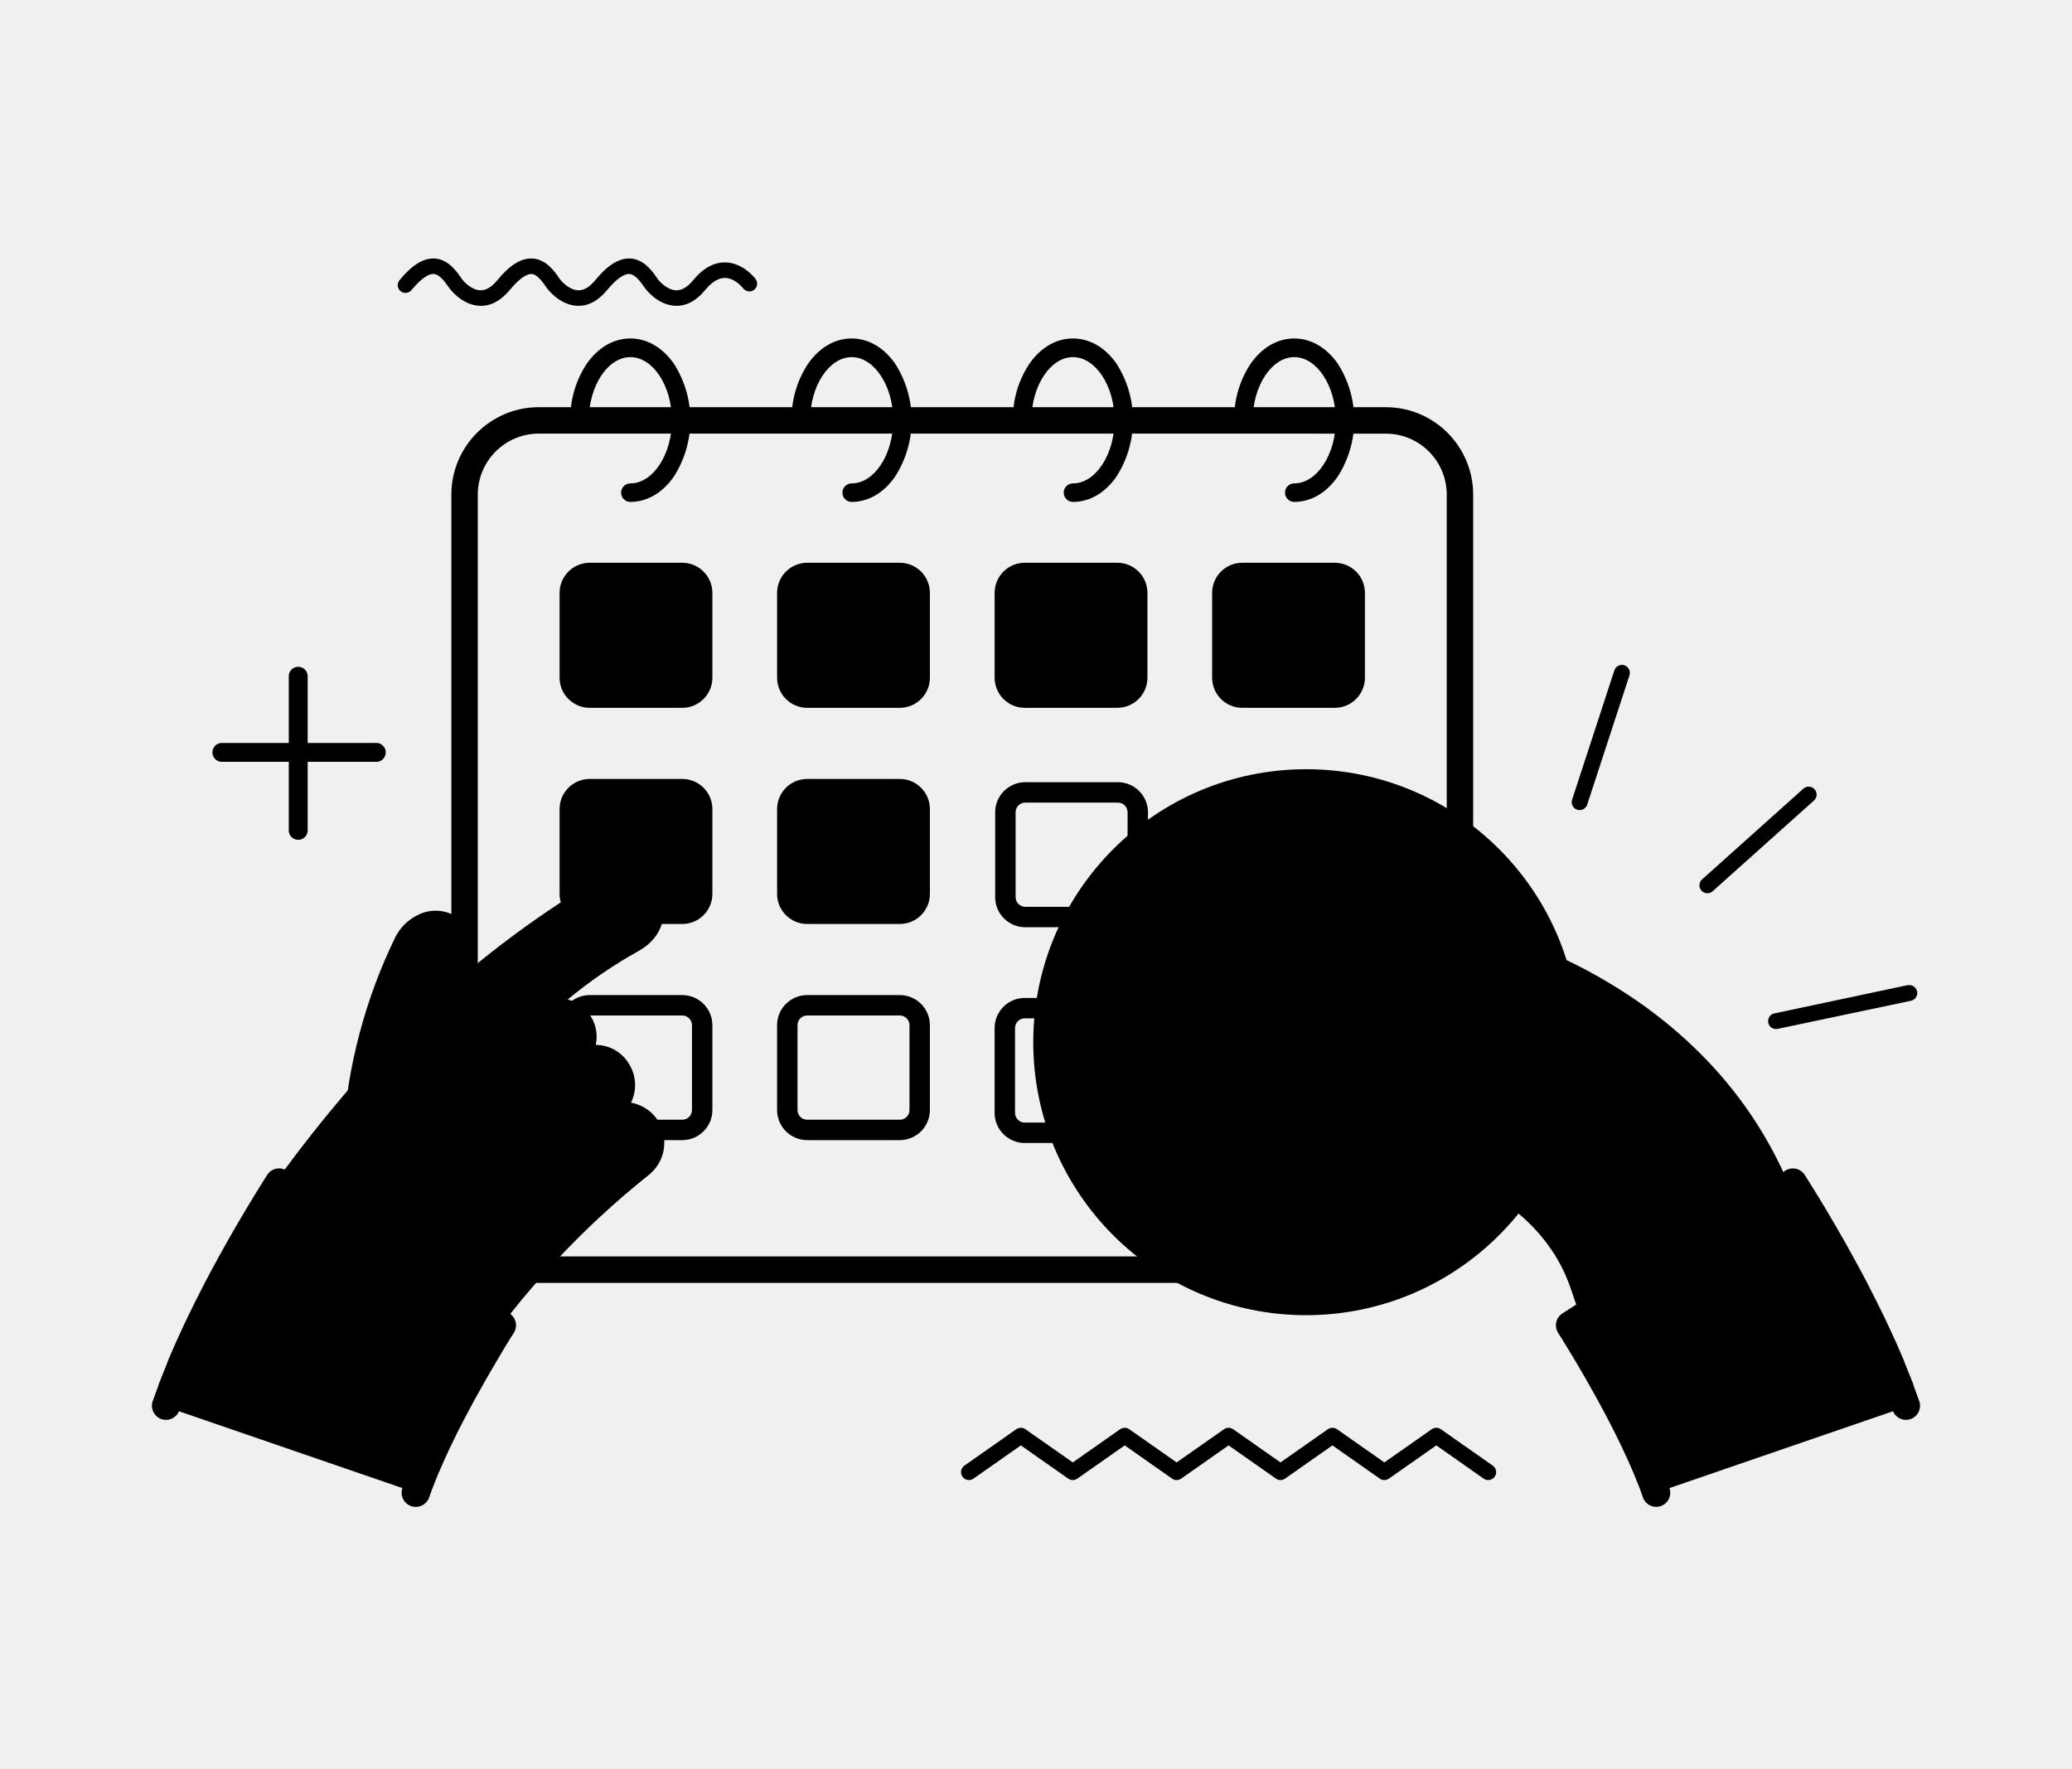
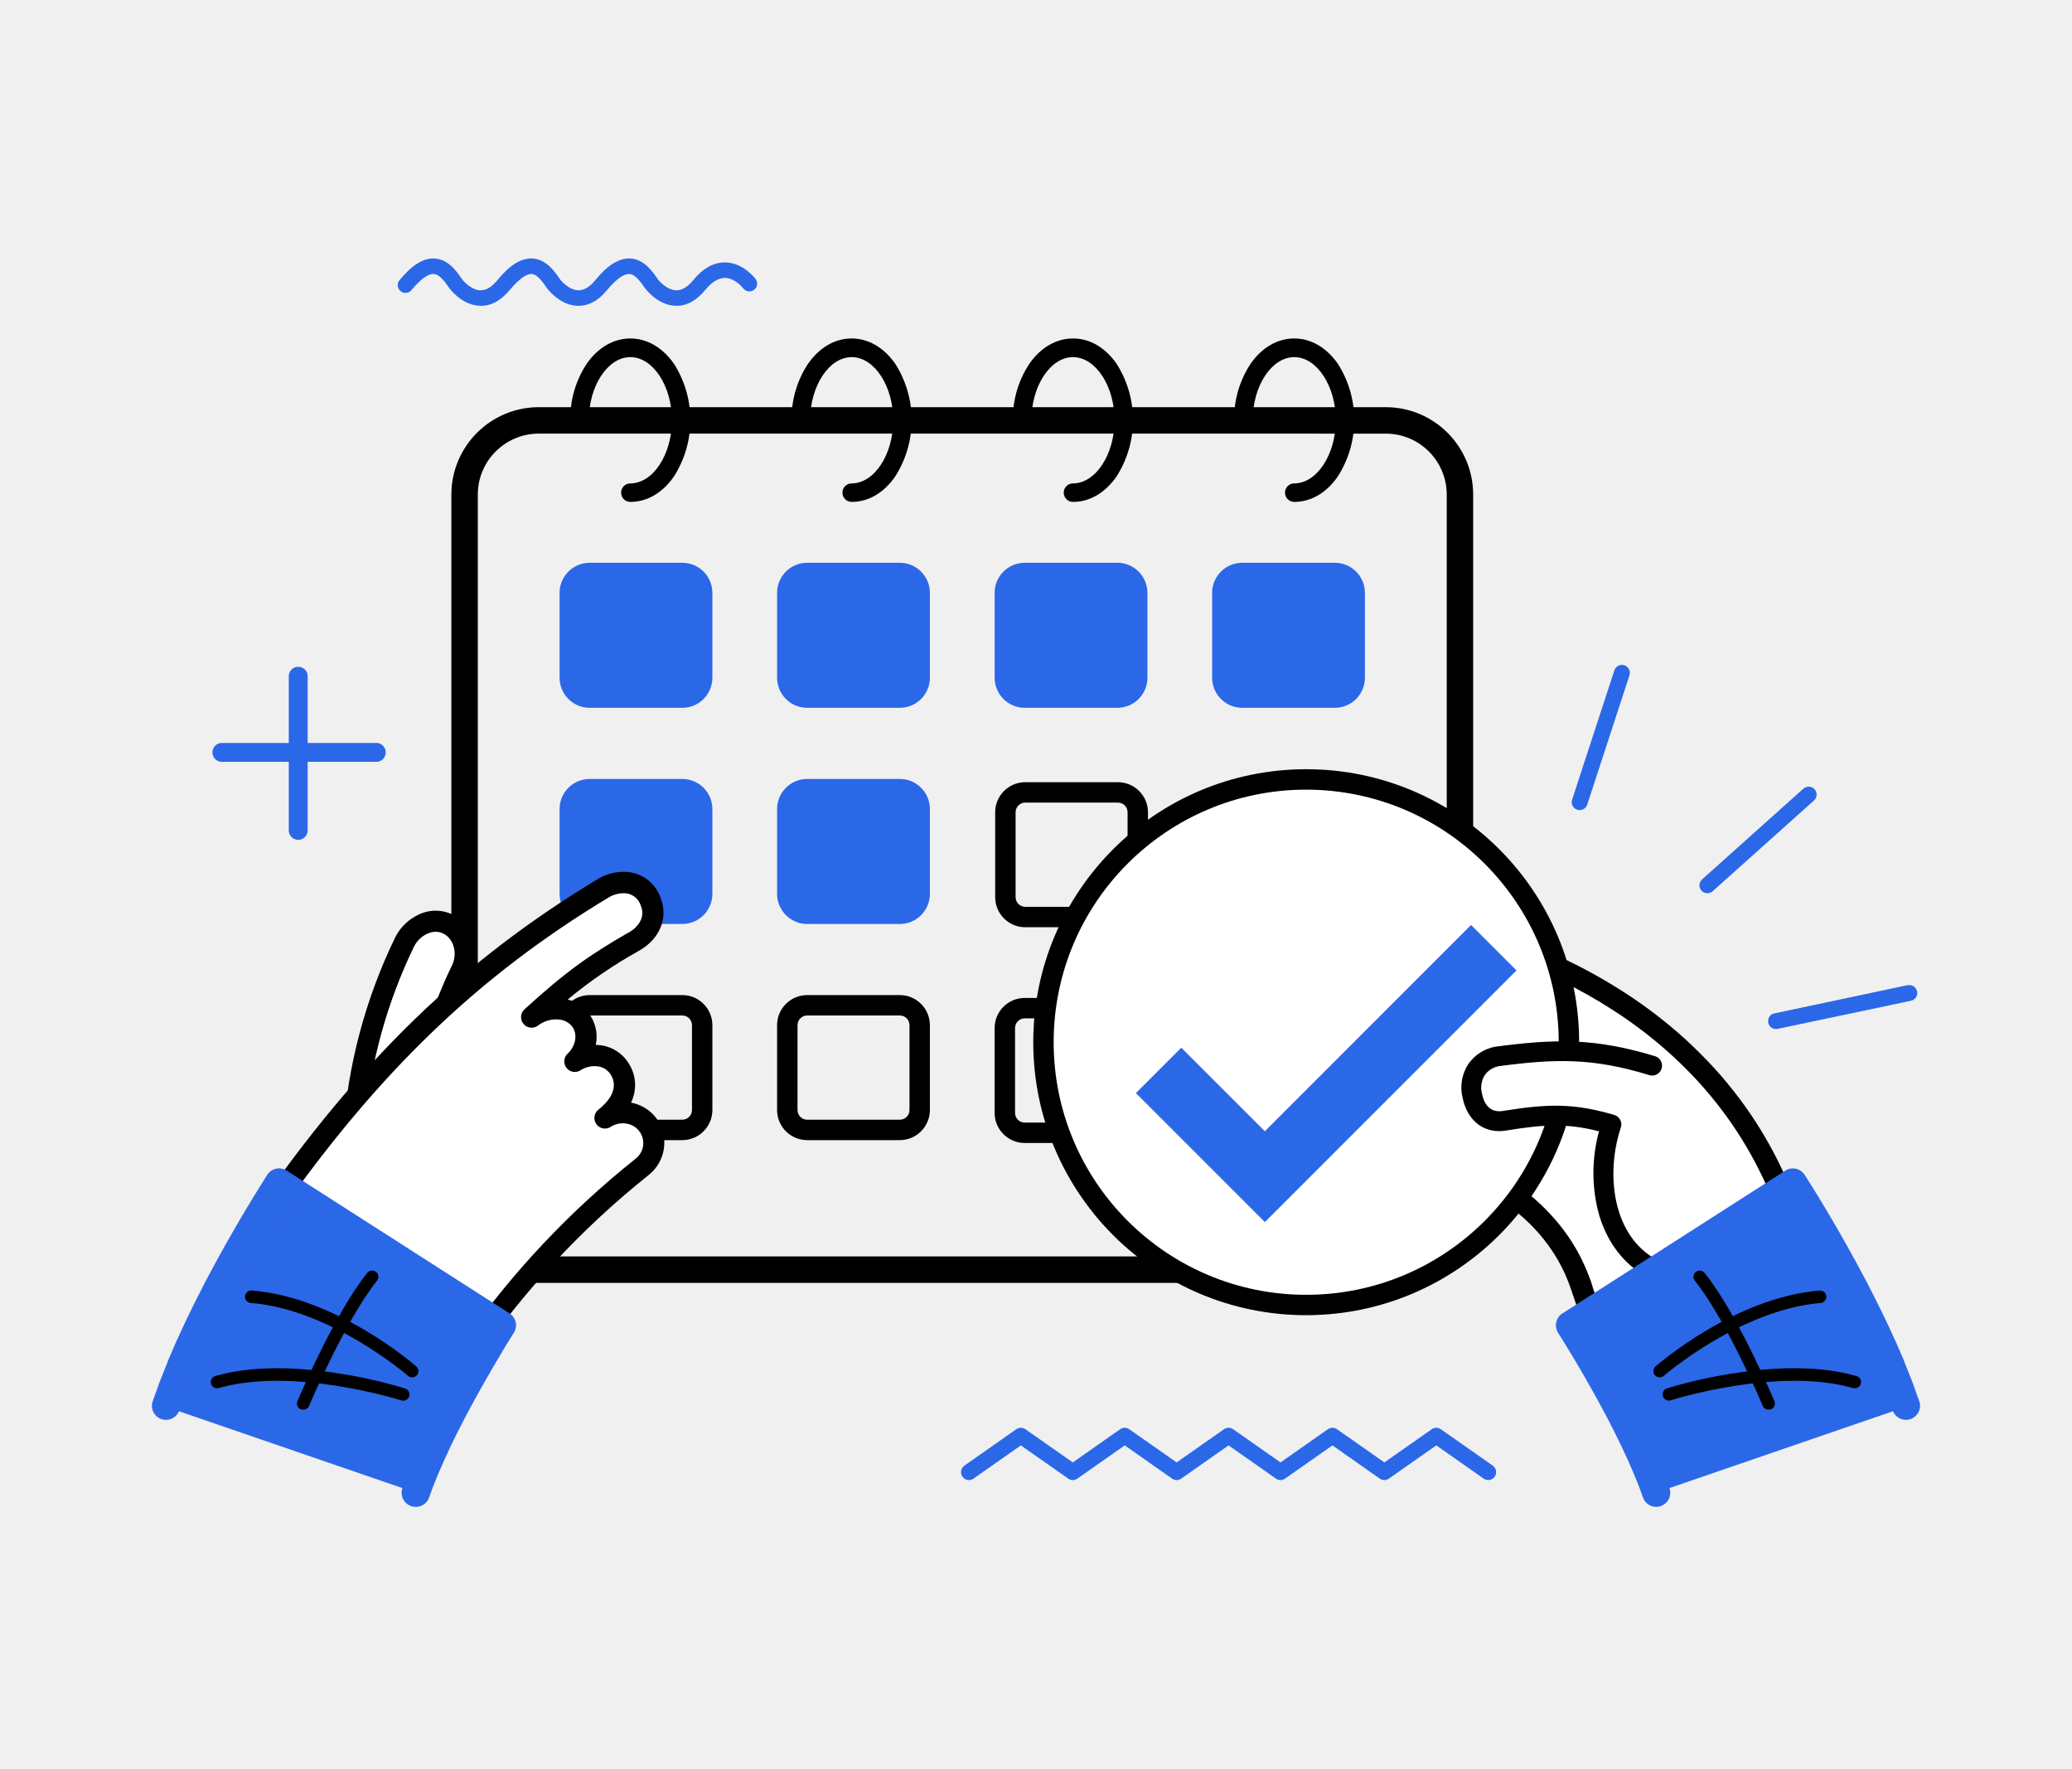
- <svg xmlns="http://www.w3.org/2000/svg" viewBox="0 0 150 128" fill="currentColor" aria-hidden="true" data-slot="icon">
-   <path d="M39.588 20.845s.864 1.225 2.187 1.288c.793.036 1.524-.344 2.174-1.137.82-.987 1.324-1.179 1.611-1.165.421.022.801.547 1.127 1.014 0 0 .86 1.225 2.187 1.288.79.036 1.523-.344 2.174-1.137q.736-.892 1.452-.88c.73.016 1.288.738 1.302.751a.56.56 0 1 0 .9-.67c-.036-.049-.884-1.17-2.169-1.203-.84-.022-1.64.413-2.352 1.288q-.612.745-1.233.73c-.613-.016-1.173-.596-1.324-.801-.369-.547-.984-1.452-2.001-1.501-.801-.039-1.64.475-2.53 1.572q-.612.745-1.233.73c-.612-.016-1.17-.596-1.323-.801-.37-.547-.985-1.452-2.002-1.501-.801-.039-1.64.475-2.53 1.572q-.612.745-1.233.73c-.612-.016-1.17-.596-1.323-.801-.37-.547-.985-1.452-2.002-1.501-.798-.039-1.627.475-2.526 1.572a.56.56 0 1 0 .867.714c.82-.988 1.32-1.179 1.607-1.165.424.022.804.547 1.127 1.014 0 0 .861 1.225 2.188 1.288.792.039 1.523-.344 2.187-1.137.82-.987 1.32-1.179 1.608-1.165.38.03.76.544 1.083 1.014M138.101 71.305l-9.639 2.043a.54.54 0 0 0-.273.13.59.59 0 0 0-.178.548.56.56 0 0 0 .248.363.57.57 0 0 0 .433.08l9.636-2.03a.58.58 0 0 0 .372-.244.57.57 0 0 0-.005-.646.57.57 0 0 0-.602-.233zM123.171 64.458a.58.58 0 0 0 .401.195.57.57 0 0 0 .42-.151l7.331-6.563a.57.57 0 0 0 .19-.397.58.58 0 0 0-.544-.605.58.58 0 0 0-.415.146l-7.328 6.563a.58.58 0 0 0-.197.394.58.58 0 0 0 .142.418M114.905 58.237l3.06-9.36a.584.584 0 0 0-.368-.726.58.58 0 0 0-.726.367l-3.06 9.36a.56.56 0 0 0 .033.44.57.57 0 0 0 .558.314.58.58 0 0 0 .503-.395" />
-   <path d="M100.325 92.856H39.001a6.33 6.33 0 0 1-6.325-6.325V35.8A6.333 6.333 0 0 1 39 29.472h61.324a6.33 6.33 0 0 1 6.324 6.327v50.73a6.33 6.33 0 0 1-6.324 6.326m-61.324-61.47A4.417 4.417 0 0 0 34.59 35.8v50.73A4.414 4.414 0 0 0 39 90.942h61.325a4.417 4.417 0 0 0 4.41-4.41V35.8a4.416 4.416 0 0 0-4.41-4.414z" />
-   <path d="M49.391 40.733H42.69a2.18 2.18 0 0 0-2.18 2.18v6.139a2.18 2.18 0 0 0 2.18 2.18h6.702a2.18 2.18 0 0 0 2.18-2.18v-6.14a2.18 2.18 0 0 0-2.18-2.179M65.14 40.733h-6.703a2.18 2.18 0 0 0-2.18 2.18v6.139a2.18 2.18 0 0 0 2.18 2.18h6.703a2.18 2.18 0 0 0 2.179-2.18v-6.14a2.18 2.18 0 0 0-2.18-2.179M80.888 40.733h-6.703a2.18 2.18 0 0 0-2.18 2.18v6.139a2.18 2.18 0 0 0 2.18 2.18h6.703a2.18 2.18 0 0 0 2.179-2.18v-6.14a2.18 2.18 0 0 0-2.18-2.179M96.633 40.733H89.93a2.18 2.18 0 0 0-2.179 2.18v6.139a2.18 2.18 0 0 0 2.18 2.18h6.702a2.18 2.18 0 0 0 2.179-2.18v-6.14a2.18 2.18 0 0 0-2.18-2.179M49.391 56.38H42.69a2.18 2.18 0 0 0-2.18 2.18v6.139a2.18 2.18 0 0 0 2.18 2.179h6.702a2.18 2.18 0 0 0 2.18-2.18V58.56a2.18 2.18 0 0 0-2.18-2.18M65.14 56.38h-6.703a2.18 2.18 0 0 0-2.18 2.18v6.139a2.18 2.18 0 0 0 2.18 2.179h6.703a2.18 2.18 0 0 0 2.179-2.18V58.56a2.18 2.18 0 0 0-2.18-2.18" />
-   <path fill-rule="evenodd" d="M80.928 58.092h-6.703a.7.7 0 0 0-.702.703v6.139c0 .388.314.702.702.702h6.703a.703.703 0 0 0 .702-.702v-6.14a.7.7 0 0 0-.703-.702m-6.703-1.477h6.703a2.18 2.18 0 0 1 2.179 2.18v6.139a2.18 2.18 0 0 1-2.18 2.18h-6.702a2.18 2.18 0 0 1-2.18-2.18v-6.14a2.18 2.18 0 0 1 2.18-2.179" clip-rule="evenodd" />
-   <path d="M96.633 56.38H89.93a2.18 2.18 0 0 0-2.179 2.18v6.139a2.18 2.18 0 0 0 2.18 2.179h6.702a2.18 2.18 0 0 0 2.179-2.18V58.56a2.18 2.18 0 0 0-2.18-2.18" />
-   <path fill-rule="evenodd" d="M80.888 73.709h-6.703a.7.7 0 0 0-.702.702v6.14c0 .387.314.702.702.702h6.703a.7.7 0 0 0 .702-.703v-6.139a.7.7 0 0 0-.703-.702m-6.703-1.477h6.703a2.18 2.18 0 0 1 2.179 2.18v6.138a2.18 2.18 0 0 1-2.18 2.18h-6.702a2.18 2.18 0 0 1-2.18-2.18v-6.139a2.18 2.18 0 0 1 2.18-2.18" clip-rule="evenodd" />
-   <path d="M96.633 72.232H89.93a2.18 2.18 0 0 0-2.179 2.18v6.138a2.18 2.18 0 0 0 2.18 2.18h6.702a2.18 2.18 0 0 0 2.179-2.18v-6.139a2.18 2.18 0 0 0-2.18-2.18" />
-   <path fill-rule="evenodd" d="M49.391 73.501H42.69a.7.7 0 0 0-.702.703v6.139c0 .388.314.702.702.702h6.702a.7.7 0 0 0 .703-.702v-6.14a.7.7 0 0 0-.703-.702m-6.702-1.477h6.702a2.18 2.18 0 0 1 2.18 2.18v6.139a2.18 2.18 0 0 1-2.18 2.179H42.69a2.18 2.18 0 0 1-2.18-2.18v-6.138a2.18 2.18 0 0 1 2.18-2.18M65.14 73.501h-6.703a.7.7 0 0 0-.702.703v6.139c0 .388.314.702.702.702h6.703a.7.7 0 0 0 .702-.702v-6.14a.7.7 0 0 0-.703-.702m-6.703-1.477h6.703a2.18 2.18 0 0 1 2.179 2.18v6.139a2.18 2.18 0 0 1-2.18 2.179h-6.702a2.18 2.18 0 0 1-2.18-2.18v-6.138a2.18 2.18 0 0 1 2.18-2.18" clip-rule="evenodd" />
-   <path d="M45.634 36.328a.67.67 0 1 1 0-1.34c1.641 0 3.008-2.092 3.008-4.57 0-2.477-1.367-4.569-3.008-4.569-1.64 0-3.008 2.092-3.008 4.57a.67.67 0 0 1-1.34 0 7.2 7.2 0 0 1 1.198-4.102c.82-1.173 1.942-1.819 3.148-1.819 1.205 0 2.324.646 3.15 1.819a7.58 7.58 0 0 1 0 8.179c-.823 1.184-1.94 1.832-3.148 1.832M61.656 36.328a.67.67 0 0 1 0-1.34c1.64 0 3.008-2.092 3.008-4.57 0-2.477-1.367-4.569-3.008-4.569-1.64 0-3.008 2.092-3.008 4.57a.67.67 0 0 1-1.34 0 7.16 7.16 0 0 1 1.198-4.102c.82-1.173 1.941-1.819 3.147-1.819s2.324.646 3.147 1.819a7.57 7.57 0 0 1 0 8.179c-.82 1.184-1.938 1.832-3.144 1.832M77.677 36.328a.67.67 0 0 1 0-1.34c1.64 0 3.008-2.092 3.008-4.57 0-2.477-1.367-4.569-3.008-4.569-1.64 0-3.008 2.092-3.008 4.57a.67.67 0 1 1-1.34 0 7.16 7.16 0 0 1 1.2-4.102c.821-1.173 1.94-1.819 3.148-1.819s2.324.646 3.148 1.819a7.58 7.58 0 0 1 0 8.179c-.824 1.184-1.942 1.832-3.148 1.832M93.696 36.328a.67.67 0 1 1 0-1.34c1.64 0 3.008-2.092 3.008-4.57 0-2.477-1.367-4.569-3.008-4.569-1.64 0-3.008 2.092-3.008 4.57a.67.67 0 0 1-1.34 0 7.16 7.16 0 0 1 1.198-4.102c.82-1.173 1.941-1.819 3.147-1.819s2.325.646 3.15 1.819a7.58 7.58 0 0 1 0 8.179c-.823 1.184-1.939 1.832-3.147 1.832" />
-   <path d="m108.068 106.082-3.76-2.636a.57.57 0 0 0-.659 0l-3.429 2.404-3.43-2.404a.58.58 0 0 0-.66 0l-3.43 2.404-3.429-2.404a.57.57 0 0 0-.659 0l-3.432 2.404-3.429-2.404a.57.57 0 0 0-.659 0l-3.429 2.404-3.429-2.404a.58.58 0 0 0-.662 0l-3.757 2.636a.576.576 0 0 0 .23 1.036.57.57 0 0 0 .43-.095l3.428-2.406 3.43 2.406a.57.57 0 0 0 .658 0l3.432-2.406 3.43 2.406a.57.57 0 0 0 .658 0l3.43-2.406 3.431 2.406a.57.57 0 0 0 .659 0l3.429-2.406 3.429 2.406a.57.57 0 0 0 .659 0l3.432-2.406 3.429 2.406a.573.573 0 1 0 .659-.941M22.273 60.042V48.879a.687.687 0 0 0-1.367 0v11.163a.686.686 0 1 0 1.367 0" />
-   <path d="M27.168 53.774H16.006a.686.686 0 0 0 0 1.367h11.162a.687.687 0 1 0 0-1.367" />
-   <path d="M33.417 70.198c.547-1.119.257-2.595-.82-3.25-1.203-.721-2.69.026-3.282 1.21a38 38 0 0 0-3.708 13.945c1.532.072 3.058.145 4.586.228a33.3 33.3 0 0 1 3.224-12.133" />
-   <path d="M25.024 82.62a.78.78 0 0 1-.191-.563 38.5 38.5 0 0 1 3.782-14.22c.364-.721.961-1.3 1.695-1.64a2.83 2.83 0 0 1 2.666.112c1.367.82 1.873 2.734 1.121 4.241a32.6 32.6 0 0 0-3.142 11.846.766.766 0 0 1-.804.708c-1.476-.079-3.008-.156-4.577-.23a.7.7 0 0 1-.293-.07.8.8 0 0 1-.257-.184m7.7-12.753c.4-.804.154-1.835-.546-2.25a1 1 0 0 0-.112-.058c-.777-.37-1.71.191-2.092.949a37 37 0 0 0-3.555 12.885l3.054.153a34 34 0 0 1 3.252-11.68" />
-   <path d="M46.88 81.374a2.316 2.316 0 0 0-3.067-.476c1.293-1.048 1.8-2.346 1.036-3.555-.714-1.13-2.24-1.192-3.248-.522.855-.788 1.137-2.147.374-3.063-.853-1.028-2.483-.943-3.497-.142 3.008-2.754 4.714-3.913 7.358-5.445 1.132-.615 1.748-1.739 1.27-2.917-.652-1.608-2.205-1.641-3.343-1.031-9.978 5.997-17.311 13.251-24.722 23.94a352 352 0 0 1 14.66 10.05 63 63 0 0 1 12.797-13.777 2.22 2.22 0 0 0 .383-3.062" />
-   <path d="M33.253 98.836a337 337 0 0 0-14.63-10.028.767.767 0 0 1-.213-1.077c7.635-11.01 15.1-18.236 24.96-24.162l.036-.02a3.67 3.67 0 0 1 2.05-.437 2.79 2.79 0 0 1 2.358 1.854c.596 1.469-.05 3.025-1.6 3.875a34 34 0 0 0-5.118 3.503 2.86 2.86 0 0 1 1.468.927 2.79 2.79 0 0 1 .566 2.354l.232.017a2.8 2.8 0 0 1 2.133 1.296 2.89 2.89 0 0 1 .186 2.871c.717.13 1.36.519 1.808 1.094a2.99 2.99 0 0 1-.509 4.129A62.2 62.2 0 0 0 34.333 98.65a.77.77 0 0 1-.503.317 1 1 0 0 1-.205 0 .8.8 0 0 1-.372-.131M44.229 81.55a.765.765 0 0 1-.897-1.239c1.354-1.093 1.223-1.99.87-2.546a1.29 1.29 0 0 0-.993-.59 1.85 1.85 0 0 0-1.184.295.766.766 0 0 1-.94-1.2c.546-.495.806-1.403.303-2.01a1.37 1.37 0 0 0-.946-.47 2.14 2.14 0 0 0-1.488.437.766.766 0 0 1-.992-1.165c3.068-2.805 4.79-3.976 7.492-5.54h.017c.68-.37 1.282-1.094.924-1.96a1.28 1.28 0 0 0-1.094-.906 2.13 2.13 0 0 0-1.165.257c-9.458 5.69-16.68 12.615-24.017 23.063a351 351 0 0 1 13.4 9.185 63.4 63.4 0 0 1 12.499-13.295 1.427 1.427 0 0 0-.76-2.551 1.6 1.6 0 0 0-1.029.235" />
-   <path d="m20.212 85.57-.421.668c-.257.413-.621.998-1.042 1.7A115 115 0 0 0 15.79 93.2c-.254.5-.511.993-.76 1.49l-.364.744c-.12.246-.24.484-.355.733-.227.492-.448.962-.654 1.422l-.571 1.318c-.17.424-.325.82-.465 1.159q-.104.262-.191.487c-.058.15-.113.306-.16.438l-.294.82 18.116 6.226s.063-.169.167-.464l.087-.244c.038-.093.076-.197.12-.303.088-.219.186-.468.296-.736a57 57 0 0 1 2.001-4.208 89 89 0 0 1 2.423-4.307c.347-.583.643-1.056.845-1.384l.312-.495z" />
-   <path d="M29.952 109.058a1.024 1.024 0 0 1-.82-1.357l.251-.702s0-.028.014-.039l.415-1.039v-.016a59 59 0 0 1 2.043-4.291 94 94 0 0 1 2.448-4.356c.243-.402.456-.754.634-1.039L20.52 86.985c-.274.432-.564.913-.9 1.476-.596.996-1.766 2.99-2.929 5.21l-.23.459c-.172.334-.347.678-.516 1.012l-.361.738q-.059.12-.118.243c-.079.159-.153.31-.224.463l-.216.465c-.153.33-.298.64-.435.946l-.547 1.299-.645 1.616-.448 1.249a1.02 1.02 0 0 1-1.915-.689l.457-1.266v-.027l.662-1.655a.1.1 0 0 1 0-.027l.569-1.315c.145-.323.292-.643.45-.982l.211-.451q.121-.267.246-.517l.115-.232.367-.752c.177-.353.358-.703.53-1.04l.238-.464a111 111 0 0 1 4.036-7.028l.424-.675a1.02 1.02 0 0 1 1.414-.312l16.133 10.334a1.02 1.02 0 0 1 .312 1.405l-.312.492c-.188.306-.484.78-.82 1.367-.49.82-1.45 2.462-2.393 4.258a56 56 0 0 0-1.963 4.121l-.405 1.012-.249.694a1.024 1.024 0 0 1-1.107.646" />
-   <path d="M21.803 102.008h-.03a.44.44 0 0 1-.244-.248.45.45 0 0 1 .003-.348c.11-.257 2.705-6.363 5.056-9.281a.453.453 0 1 1 .706.569c-2.272 2.82-4.9 9.005-4.922 9.067a.452.452 0 0 1-.569.241" />
-   <path d="M15.643 100.479a.453.453 0 0 1-.057-.883c2.406-.69 5.452-.747 9.053-.17 1.585.248 3.152.606 4.687 1.072a.453.453 0 0 1-.273.864c-.08-.024-7.766-2.46-13.216-.896a.5.5 0 0 1-.194.013M29.77 99.692a.45.45 0 0 1-.229-.107c-.054-.05-5.573-4.807-11.378-5.277a.453.453 0 1 1 .071-.903c6.112.492 11.67 5.291 11.903 5.496a.454.454 0 0 1-.366.79" />
-   <path d="M129.397 90.028a.66.66 0 0 0 .438-.451 1.34 1.34 0 0 0 0-.82l-.107-.331q-.051-.165-.128-.4c-.052-.155-.118-.333-.189-.546a27.5 27.5 0 0 0-1.395-3.257 29 29 0 0 0-4.432-6.431 34 34 0 0 0-2.021-2.019 33 33 0 0 0-4.34-3.333 37 37 0 0 0-4.025-2.256 42 42 0 0 0-2.926-1.274l-.82-.312-.295-.107-.148-.04-.189-.066a3.33 3.33 0 0 0-2.379.03 2.28 2.28 0 0 0-1.367 1.506 2.3 2.3 0 0 0-.022 1.064l-.074-.019a2.93 2.93 0 0 0-2.223.257 2.31 2.31 0 0 0-1.154 1.605 2.6 2.6 0 0 0 .202 1.518c.211.464.54.865.955 1.162-.286.315-.484.7-.574 1.116a2.8 2.8 0 0 0 .109 1.597c.174.474.484.887.891 1.186a2.8 2.8 0 0 0-.546 1.045 3 3 0 0 0 .101 1.914 2 2 0 0 0 1.14 1.17s.238.085.588.22c.35.133.82.325 1.26.53s.884.418 1.206.585l.383.205.142.08a.5.5 0 0 0 .104.043l.121.069.339.2c.287.174.694.426 1.151.748q.766.534 1.468 1.152.766.672 1.431 1.443a12.7 12.7 0 0 1 2.4 4.181c.052.137.08.252.107.326s.82 2.392.82 2.392c.082.274 1.4-.494 1.811-.604z" />
-   <path d="M115.482 96.555a.86.86 0 0 1-.84-.582l-.82-2.385c0-.035-.025-.073-.038-.12a13.03 13.03 0 0 0-.482-1.25q-.33-.722-.749-1.397a12.6 12.6 0 0 0-2.461-2.847q-.67-.584-1.397-1.093c-.435-.304-.821-.547-1.094-.72l-.383-.221a2 2 0 0 1-.164-.077l-.137-.079-.374-.2a24 24 0 0 0-2.382-1.077l-.446-.167-.126-.046a2.76 2.76 0 0 1-1.588-1.6 3.76 3.76 0 0 1-.129-2.412q.097-.376.274-.722a3.4 3.4 0 0 1-.61-1.036 3.56 3.56 0 0 1-.14-2.037 3.3 3.3 0 0 1 .307-.82 3.7 3.7 0 0 1-.638-.966 3.36 3.36 0 0 1-.259-1.969 3.09 3.09 0 0 1 1.528-2.135 3.6 3.6 0 0 1 1.887-.465q.024-.187.074-.37a3.04 3.04 0 0 1 1.805-2.015 3.9 3.9 0 0 1 1.498-.292c.487 0 .97.083 1.43.243l.151.055q.095.02.186.055l.303.109a41.803 41.803 0 0 1 3.828 1.616c1.415.68 2.784 1.45 4.102 2.302a33.6 33.6 0 0 1 4.438 3.41 34 34 0 0 1 2.07 2.07c.613.67 1.231 1.417 1.835 2.22a29.4 29.4 0 0 1 4.148 7.723l.061.172c.049.14.095.274.134.38l.237.739c.137.419.137.871 0 1.29a1.42 1.42 0 0 1-.902.927l-12.215 5.108-.052.014a6 6 0 0 0-.522.227c-.596.268-.998.44-1.348.44m-.304-3.793q.058.162.088.274a1 1 0 0 1 .022.068v.017l.593 1.753.334-.154q.348-.17.716-.298l12.171-5.089a.55.55 0 0 0-.013-.322l-.233-.728c-.033-.098-.076-.213-.12-.339l-.063-.175a27 27 0 0 0-1.367-3.163 28 28 0 0 0-2.574-4.154 29 29 0 0 0-1.739-2.108 32 32 0 0 0-1.971-1.972 32 32 0 0 0-4.241-3.254 36 36 0 0 0-3.944-2.21c-.954-.459-1.914-.88-2.871-1.25a26 26 0 0 0-.82-.303l-.298-.11-.055-.013h-.044l-.229-.08a2.8 2.8 0 0 0-.925-.158 2.4 2.4 0 0 0-.902.172 1.52 1.52 0 0 0-.921.996 1.55 1.55 0 0 0-.014.714l.257 1.225-1.283-.35a2.3 2.3 0 0 0-.612-.082c-.36-.001-.714.093-1.026.273a1.53 1.53 0 0 0-.782 1.075c-.061.362-.011.736.145 1.069.154.34.396.634.7.85l.706.5-.58.64a1.7 1.7 0 0 0-.396.772c-.088.386-.06.79.082 1.16.121.327.336.612.618.82l.681.486-.547.635a2 2 0 0 0-.394.749c-.121.464-.089.956.093 1.4a1.27 1.27 0 0 0 .678.736c.109.035.287.103.615.23a25 25 0 0 1 2.543 1.15l.517.274h.052l.35.2.216.125c.306.189.722.446 1.192.777q.8.56 1.534 1.203.807.71 1.507 1.526.674.784 1.225 1.66.473.76.842 1.575c.233.517.391.957.487 1.209" />
-   <path d="M94.56 94.455c10.505 0 19.021-8.516 19.021-19.02 0-10.506-8.516-19.022-19.02-19.022-10.506 0-19.022 8.516-19.022 19.021s8.516 19.021 19.021 19.021" />
-   <path d="M94.56 95.194a19.759 19.759 0 1 1 19.76-19.757 19.78 19.78 0 0 1-19.76 19.757m0-38.04a18.282 18.282 0 1 0 18.283 18.283A18.304 18.304 0 0 0 94.56 57.154" />
-   <path d="m91.569 88.453-9.338-9.335 3.286-3.287 6.052 6.048 14.927-14.927 3.287 3.287z" />
-   <path d="M108.408 76.468c4.164-.547 6.995-.61 11.146.653l.057 14.698c-3.399-1.805-4.269-6.486-2.953-10.424-2.959-.87-4.766-.743-7.657-.273-1.118.216-2.122-.345-2.417-1.827-.323-1.616.678-2.62 1.824-2.827" />
-   <path d="M119.61 92.536a.72.72 0 0 0 .701-.542.715.715 0 0 0-.362-.81c-3.205-1.7-3.735-6.195-2.611-9.57a.72.72 0 0 0-.225-.782.7.7 0 0 0-.254-.134c-2.967-.872-4.856-.798-7.976-.3-.859.166-1.406-.274-1.6-1.258a1.7 1.7 0 0 1-.034-.683c.036-.228.117-.446.239-.641a1.6 1.6 0 0 1 1.034-.648c4.115-.547 6.787-.596 10.823.632a.715.715 0 0 0 .97-.752.72.72 0 0 0-.554-.616c-4.269-1.299-7.206-1.247-11.45-.678h-.03a3.05 3.05 0 0 0-1.98 1.255 3.107 3.107 0 0 0-.426 2.41c.35 1.766 1.641 2.707 3.257 2.392 2.674-.427 4.301-.52 6.628.074a11.44 11.44 0 0 0-.09 5.69c.547 2.202 1.837 3.933 3.604 4.868.103.058.218.09.336.093" />
-   <path d="m129.777 85.57.421.668c.257.413.621.998 1.042 1.7a112 112 0 0 1 2.956 5.262c.257.5.514.993.76 1.49l.367.744c.12.246.24.484.353.733.229.492.451.962.656 1.422l.571 1.318c.17.424.326.82.465 1.159l.192.487q.085.24.158.438l.296.82-18.119 6.226-.167-.464q-.039-.11-.085-.244l-.123-.303c-.085-.219-.186-.468-.292-.736a59 59 0 0 0-2.002-4.208 89 89 0 0 0-2.423-4.307c-.347-.583-.642-1.056-.845-1.384l-.312-.495z" />
-   <path d="M120.037 109.057q.106-.016.205-.051a1.03 1.03 0 0 0 .577-.525 1.02 1.02 0 0 0 .036-.78l-.249-.703-.016-.038-.413-1.039a.02.02 0 0 1 0-.016 59 59 0 0 0-2.043-4.291 83 83 0 0 0-2.461-4.356 104 104 0 0 0-.632-1.039l14.417-9.234c.273.432.563.913.899 1.476.596.996 1.767 2.99 2.929 5.21l.238.462c.172.333.347.678.517 1.011l.36.739q.06.12.118.243c.079.159.153.31.224.462l.216.465c.151.33.296.64.432.946l.564 1.3.645 1.615.449 1.25a1.016 1.016 0 0 0 1.277.544 1.02 1.02 0 0 0 .637-1.233l-.457-1.266v-.028l-.662-1.654V98.5l-.571-1.316a79 79 0 0 0-.451-.981l-.211-.452c-.079-.177-.164-.35-.246-.516l-.115-.233-.369-.752c-.175-.353-.356-.703-.528-1.039l-.238-.465a112 112 0 0 0-2.986-5.313c-.399-.667-.741-1.22-1.05-1.714l-.427-.676a1.017 1.017 0 0 0-1.41-.312l-16.134 10.334a1.025 1.025 0 0 0-.312 1.406l.312.492a94.498 94.498 0 0 1 3.227 5.625c.741 1.411 1.474 2.95 1.96 4.121l.408 1.011.246.695a1.02 1.02 0 0 0 1.088.642" />
-   <path d="M128.185 102.008h.03a.45.45 0 0 0 .244-.248.4.4 0 0 0 .033-.175.4.4 0 0 0-.036-.173c-.109-.257-2.704-6.363-5.056-9.281a.453.453 0 0 0-.705.569c2.272 2.819 4.9 9.004 4.922 9.067a.45.45 0 0 0 .568.241" />
-   <path d="M134.333 100.479a.45.45 0 0 0 .393-.417.45.45 0 0 0-.333-.466c-2.409-.69-5.469-.747-9.053-.17a34.4 34.4 0 0 0-4.687 1.072.454.454 0 0 0 .273.864c.079-.024 7.766-2.46 13.216-.896a.44.44 0 0 0 .191.013M120.215 99.692a.46.46 0 0 0 .233-.107c.054-.049 5.572-4.807 11.378-5.277a.454.454 0 0 0-.071-.903c-6.115.492-11.671 5.291-11.904 5.497a.454.454 0 0 0 .364.79" />
+ <svg xmlns="http://www.w3.org/2000/svg" width="150" height="128" fill="none" viewBox="0 0 150 128">
+   <path fill="#2B68E8" d="M39.588 20.845s.864 1.225 2.187 1.288c.793.036 1.524-.344 2.174-1.137.82-.987 1.324-1.179 1.611-1.165.421.022.801.547 1.127 1.014 0 0 .86 1.225 2.187 1.288.79.036 1.523-.344 2.174-1.137q.736-.892 1.452-.88c.73.016 1.288.738 1.302.751a.56.56 0 1 0 .9-.67c-.036-.049-.884-1.17-2.169-1.203-.84-.022-1.64.413-2.352 1.288q-.612.745-1.233.73c-.613-.016-1.173-.596-1.324-.801-.369-.547-.984-1.452-2.001-1.501-.801-.039-1.64.475-2.53 1.572q-.612.745-1.233.73c-.612-.016-1.17-.596-1.323-.801-.37-.547-.985-1.452-2.002-1.501-.801-.039-1.64.475-2.53 1.572q-.612.745-1.233.73c-.612-.016-1.17-.596-1.323-.801-.37-.547-.985-1.452-2.002-1.501-.798-.039-1.627.475-2.526 1.572a.56.56 0 1 0 .867.714c.82-.988 1.32-1.179 1.607-1.165.424.022.804.547 1.127 1.014 0 0 .861 1.225 2.188 1.288.792.039 1.523-.344 2.187-1.137.82-.987 1.32-1.179 1.608-1.165.38.03.76.544 1.083 1.014M138.101 71.305l-9.639 2.043a.54.54 0 0 0-.273.13.59.59 0 0 0-.178.548.56.56 0 0 0 .248.363.57.57 0 0 0 .433.08l9.636-2.03a.58.58 0 0 0 .372-.244.57.57 0 0 0-.005-.646.57.57 0 0 0-.602-.233zM123.171 64.458a.58.58 0 0 0 .401.195.57.57 0 0 0 .42-.151l7.331-6.563a.57.57 0 0 0 .19-.397.58.58 0 0 0-.544-.605.58.58 0 0 0-.415.146l-7.328 6.563a.58.58 0 0 0-.197.394.58.58 0 0 0 .142.418M114.905 58.237l3.06-9.36a.584.584 0 0 0-.368-.726.58.58 0 0 0-.726.367l-3.06 9.36a.56.56 0 0 0 .033.44.57.57 0 0 0 .558.314.58.58 0 0 0 .503-.395" />
+   <path fill="#000" d="M100.325 92.856H39.001a6.33 6.33 0 0 1-6.325-6.325V35.8A6.333 6.333 0 0 1 39 29.472h61.324a6.33 6.33 0 0 1 6.324 6.327v50.73a6.33 6.33 0 0 1-6.324 6.326m-61.324-61.47A4.417 4.417 0 0 0 34.59 35.8v50.73A4.414 4.414 0 0 0 39 90.942h61.325a4.417 4.417 0 0 0 4.41-4.41V35.8a4.416 4.416 0 0 0-4.41-4.414z" />
+   <path fill="#2B68E8" d="M49.391 40.733H42.69a2.18 2.18 0 0 0-2.18 2.18v6.139a2.18 2.18 0 0 0 2.18 2.18h6.702a2.18 2.18 0 0 0 2.18-2.18v-6.14a2.18 2.18 0 0 0-2.18-2.179M65.14 40.733h-6.703a2.18 2.18 0 0 0-2.18 2.18v6.139a2.18 2.18 0 0 0 2.18 2.18h6.703a2.18 2.18 0 0 0 2.179-2.18v-6.14a2.18 2.18 0 0 0-2.18-2.179M80.888 40.733h-6.703a2.18 2.18 0 0 0-2.18 2.18v6.139a2.18 2.18 0 0 0 2.18 2.18h6.703a2.18 2.18 0 0 0 2.179-2.18v-6.14a2.18 2.18 0 0 0-2.18-2.179M96.633 40.733H89.93a2.18 2.18 0 0 0-2.179 2.18v6.139a2.18 2.18 0 0 0 2.18 2.18h6.702a2.18 2.18 0 0 0 2.179-2.18v-6.14a2.18 2.18 0 0 0-2.18-2.179M49.391 56.38H42.69a2.18 2.18 0 0 0-2.18 2.18v6.139a2.18 2.18 0 0 0 2.18 2.179h6.702a2.18 2.18 0 0 0 2.18-2.18V58.56a2.18 2.18 0 0 0-2.18-2.18M65.14 56.38h-6.703a2.18 2.18 0 0 0-2.18 2.18v6.139a2.18 2.18 0 0 0 2.18 2.179h6.703a2.18 2.18 0 0 0 2.179-2.18V58.56a2.18 2.18 0 0 0-2.18-2.18" />
+   <path fill="#000" fill-rule="evenodd" d="M80.928 58.092h-6.703a.7.7 0 0 0-.702.703v6.139c0 .388.314.702.702.702h6.703a.703.703 0 0 0 .702-.702v-6.14a.7.7 0 0 0-.703-.702m-6.703-1.477h6.703a2.18 2.18 0 0 1 2.179 2.18v6.139a2.18 2.18 0 0 1-2.18 2.18h-6.702a2.18 2.18 0 0 1-2.18-2.18v-6.14a2.18 2.18 0 0 1 2.18-2.179" clip-rule="evenodd" />
+   <path fill="#2B68E8" d="M96.633 56.38H89.93a2.18 2.18 0 0 0-2.179 2.18v6.139a2.18 2.18 0 0 0 2.18 2.179h6.702a2.18 2.18 0 0 0 2.179-2.18V58.56a2.18 2.18 0 0 0-2.18-2.18" />
+   <path fill="#000" fill-rule="evenodd" d="M80.888 73.709h-6.703a.7.7 0 0 0-.702.702v6.14c0 .387.314.702.702.702h6.703a.7.7 0 0 0 .702-.703v-6.139a.7.7 0 0 0-.703-.702m-6.703-1.477h6.703a2.18 2.18 0 0 1 2.179 2.18v6.138a2.18 2.18 0 0 1-2.18 2.18h-6.702a2.18 2.18 0 0 1-2.18-2.18v-6.139a2.18 2.18 0 0 1 2.18-2.18" clip-rule="evenodd" />
+   <path fill="#2B68E8" d="M96.633 72.232H89.93a2.18 2.18 0 0 0-2.179 2.18v6.138a2.18 2.18 0 0 0 2.18 2.18h6.702a2.18 2.18 0 0 0 2.179-2.18v-6.139a2.18 2.18 0 0 0-2.18-2.18" />
+   <path fill="#000" fill-rule="evenodd" d="M49.391 73.501H42.69a.7.7 0 0 0-.702.703v6.139c0 .388.314.702.702.702h6.702a.7.7 0 0 0 .703-.702v-6.14a.7.7 0 0 0-.703-.702m-6.702-1.477h6.702a2.18 2.18 0 0 1 2.18 2.18v6.139a2.18 2.18 0 0 1-2.18 2.179H42.69a2.18 2.18 0 0 1-2.18-2.18v-6.138a2.18 2.18 0 0 1 2.18-2.18M65.14 73.501h-6.703a.7.7 0 0 0-.702.703v6.139c0 .388.314.702.702.702h6.703a.7.7 0 0 0 .702-.702v-6.14a.7.7 0 0 0-.703-.702m-6.703-1.477h6.703a2.18 2.18 0 0 1 2.179 2.18v6.139a2.18 2.18 0 0 1-2.18 2.179h-6.702a2.18 2.18 0 0 1-2.18-2.18v-6.138a2.18 2.18 0 0 1 2.18-2.18" clip-rule="evenodd" />
+   <path fill="#000" d="M45.634 36.328a.67.67 0 1 1 0-1.34c1.641 0 3.008-2.092 3.008-4.57 0-2.477-1.367-4.569-3.008-4.569-1.64 0-3.008 2.092-3.008 4.57a.67.67 0 0 1-1.34 0 7.2 7.2 0 0 1 1.198-4.102c.82-1.173 1.942-1.819 3.148-1.819 1.205 0 2.324.646 3.15 1.819a7.58 7.58 0 0 1 0 8.179c-.823 1.184-1.94 1.832-3.148 1.832M61.656 36.328a.67.67 0 0 1 0-1.34c1.64 0 3.008-2.092 3.008-4.57 0-2.477-1.367-4.569-3.008-4.569-1.64 0-3.008 2.092-3.008 4.57a.67.67 0 0 1-1.34 0 7.16 7.16 0 0 1 1.198-4.102c.82-1.173 1.941-1.819 3.147-1.819s2.324.646 3.147 1.819a7.57 7.57 0 0 1 0 8.179c-.82 1.184-1.938 1.832-3.144 1.832M77.677 36.328a.67.67 0 0 1 0-1.34c1.64 0 3.008-2.092 3.008-4.57 0-2.477-1.367-4.569-3.008-4.569-1.64 0-3.008 2.092-3.008 4.57a.67.67 0 1 1-1.34 0 7.16 7.16 0 0 1 1.2-4.102c.821-1.173 1.94-1.819 3.148-1.819s2.324.646 3.148 1.819a7.58 7.58 0 0 1 0 8.179c-.824 1.184-1.942 1.832-3.148 1.832M93.696 36.328a.67.67 0 1 1 0-1.34c1.64 0 3.008-2.092 3.008-4.57 0-2.477-1.367-4.569-3.008-4.569-1.64 0-3.008 2.092-3.008 4.57a.67.67 0 0 1-1.34 0 7.16 7.16 0 0 1 1.198-4.102c.82-1.173 1.941-1.819 3.147-1.819s2.325.646 3.15 1.819a7.58 7.58 0 0 1 0 8.179c-.823 1.184-1.939 1.832-3.147 1.832" />
+   <path fill="#2B68E8" d="m108.068 106.082-3.76-2.636a.57.57 0 0 0-.659 0l-3.429 2.404-3.43-2.404a.58.58 0 0 0-.66 0l-3.43 2.404-3.429-2.404a.57.57 0 0 0-.659 0l-3.432 2.404-3.429-2.404a.57.57 0 0 0-.659 0l-3.429 2.404-3.429-2.404a.58.58 0 0 0-.662 0l-3.757 2.636a.576.576 0 0 0 .23 1.036.57.57 0 0 0 .43-.095l3.428-2.406 3.43 2.406a.57.57 0 0 0 .658 0l3.432-2.406 3.43 2.406a.57.57 0 0 0 .658 0l3.43-2.406 3.431 2.406a.57.57 0 0 0 .659 0l3.429-2.406 3.429 2.406a.57.57 0 0 0 .659 0l3.432-2.406 3.429 2.406a.573.573 0 1 0 .659-.941M22.273 60.042V48.879a.687.687 0 0 0-1.367 0v11.163a.686.686 0 1 0 1.367 0" />
+   <path fill="#2B68E8" d="M27.168 53.774H16.006a.686.686 0 0 0 0 1.367h11.162a.687.687 0 1 0 0-1.367" />
+   <path fill="#fff" d="M33.417 70.198c.547-1.119.257-2.595-.82-3.25-1.203-.721-2.69.026-3.282 1.21a38 38 0 0 0-3.708 13.945c1.532.072 3.058.145 4.586.228a33.3 33.3 0 0 1 3.224-12.133" />
+   <path fill="#000" d="M25.024 82.62a.78.78 0 0 1-.191-.563 38.5 38.5 0 0 1 3.782-14.22c.364-.721.961-1.3 1.695-1.64a2.83 2.83 0 0 1 2.666.112c1.367.82 1.873 2.734 1.121 4.241a32.6 32.6 0 0 0-3.142 11.846.766.766 0 0 1-.804.708c-1.476-.079-3.008-.156-4.577-.23a.7.7 0 0 1-.293-.07.8.8 0 0 1-.257-.184m7.7-12.753c.4-.804.154-1.835-.546-2.25a1 1 0 0 0-.112-.058c-.777-.37-1.71.191-2.092.949a37 37 0 0 0-3.555 12.885l3.054.153a34 34 0 0 1 3.252-11.68" />
+   <path fill="#fff" d="M46.88 81.374a2.316 2.316 0 0 0-3.067-.476c1.293-1.048 1.8-2.346 1.036-3.555-.714-1.13-2.24-1.192-3.248-.522.855-.788 1.137-2.147.374-3.063-.853-1.028-2.483-.943-3.497-.142 3.008-2.754 4.714-3.913 7.358-5.445 1.132-.615 1.748-1.739 1.27-2.917-.652-1.608-2.205-1.641-3.343-1.031-9.978 5.997-17.311 13.251-24.722 23.94a352 352 0 0 1 14.66 10.05 63 63 0 0 1 12.797-13.777 2.22 2.22 0 0 0 .383-3.062" />
+   <path fill="#000" d="M33.253 98.836a337 337 0 0 0-14.63-10.028.767.767 0 0 1-.213-1.077c7.635-11.01 15.1-18.236 24.96-24.162l.036-.02a3.67 3.67 0 0 1 2.05-.437 2.79 2.79 0 0 1 2.358 1.854c.596 1.469-.05 3.025-1.6 3.875a34 34 0 0 0-5.118 3.503 2.86 2.86 0 0 1 1.468.927 2.79 2.79 0 0 1 .566 2.354l.232.017a2.8 2.8 0 0 1 2.133 1.296 2.89 2.89 0 0 1 .186 2.871c.717.13 1.36.519 1.808 1.094a2.99 2.99 0 0 1-.509 4.129A62.2 62.2 0 0 0 34.333 98.65a.77.77 0 0 1-.503.317 1 1 0 0 1-.205 0 .8.8 0 0 1-.372-.131M44.229 81.55a.765.765 0 0 1-.897-1.239c1.354-1.093 1.223-1.99.87-2.546a1.29 1.29 0 0 0-.993-.59 1.85 1.85 0 0 0-1.184.295.766.766 0 0 1-.94-1.2c.546-.495.806-1.403.303-2.01a1.37 1.37 0 0 0-.946-.47 2.14 2.14 0 0 0-1.488.437.766.766 0 0 1-.992-1.165c3.068-2.805 4.79-3.976 7.492-5.54h.017c.68-.37 1.282-1.094.924-1.96a1.28 1.28 0 0 0-1.094-.906 2.13 2.13 0 0 0-1.165.257c-9.458 5.69-16.68 12.615-24.017 23.063a351 351 0 0 1 13.4 9.185 63.4 63.4 0 0 1 12.499-13.295 1.427 1.427 0 0 0-.76-2.551 1.6 1.6 0 0 0-1.029.235" />
+   <path fill="#2B68E8" d="m20.212 85.57-.421.668c-.257.413-.621.998-1.042 1.7A115 115 0 0 0 15.79 93.2c-.254.5-.511.993-.76 1.49l-.364.744c-.12.246-.24.484-.355.733-.227.492-.448.962-.654 1.422l-.571 1.318c-.17.424-.325.82-.465 1.159q-.104.262-.191.487c-.058.15-.113.306-.16.438l-.294.82 18.116 6.226s.063-.169.167-.464l.087-.244c.038-.093.076-.197.12-.303.088-.219.186-.468.296-.736a57 57 0 0 1 2.001-4.208 89 89 0 0 1 2.423-4.307c.347-.583.643-1.056.845-1.384l.312-.495z" />
+   <path fill="#2B68E8" d="M29.952 109.058a1.024 1.024 0 0 1-.82-1.357l.251-.702s0-.028.014-.039l.415-1.039v-.016a59 59 0 0 1 2.043-4.291 94 94 0 0 1 2.448-4.356c.243-.402.456-.754.634-1.039L20.52 86.985c-.274.432-.564.913-.9 1.476-.596.996-1.766 2.99-2.929 5.21l-.23.459c-.172.334-.347.678-.516 1.012l-.361.738q-.059.12-.118.243c-.079.159-.153.31-.224.463l-.216.465c-.153.33-.298.64-.435.946l-.547 1.299-.645 1.616-.448 1.249a1.02 1.02 0 0 1-1.915-.689l.457-1.266v-.027l.662-1.655a.1.1 0 0 1 0-.027l.569-1.315c.145-.323.292-.643.45-.982l.211-.451q.121-.267.246-.517l.115-.232.367-.752c.177-.353.358-.703.53-1.04l.238-.464a111 111 0 0 1 4.036-7.028l.424-.675a1.02 1.02 0 0 1 1.414-.312l16.133 10.334a1.02 1.02 0 0 1 .312 1.405l-.312.492c-.188.306-.484.78-.82 1.367-.49.82-1.45 2.462-2.393 4.258a56 56 0 0 0-1.963 4.121l-.405 1.012-.249.694a1.024 1.024 0 0 1-1.107.646" />
+   <path fill="#000" d="M21.803 102.008h-.03a.44.44 0 0 1-.244-.248.45.45 0 0 1 .003-.348c.11-.257 2.705-6.363 5.056-9.281a.453.453 0 1 1 .706.569c-2.272 2.82-4.9 9.005-4.922 9.067a.452.452 0 0 1-.569.241" />
+   <path fill="#000" d="M15.643 100.479a.453.453 0 0 1-.057-.883c2.406-.69 5.452-.747 9.053-.17 1.585.248 3.152.606 4.687 1.072a.453.453 0 0 1-.273.864c-.08-.024-7.766-2.46-13.216-.896a.5.5 0 0 1-.194.013M29.77 99.692a.45.45 0 0 1-.229-.107c-.054-.05-5.573-4.807-11.378-5.277a.453.453 0 1 1 .071-.903c6.112.492 11.67 5.291 11.903 5.496a.454.454 0 0 1-.366.79" />
+   <path fill="#fff" d="M129.397 90.028a.66.66 0 0 0 .438-.451 1.34 1.34 0 0 0 0-.82l-.107-.331q-.051-.165-.128-.4c-.052-.155-.118-.333-.189-.546a27.5 27.5 0 0 0-1.395-3.257 29 29 0 0 0-4.432-6.431 34 34 0 0 0-2.021-2.019 33 33 0 0 0-4.34-3.333 37 37 0 0 0-4.025-2.256 42 42 0 0 0-2.926-1.274l-.82-.312-.295-.107-.148-.04-.189-.066a3.33 3.33 0 0 0-2.379.03 2.28 2.28 0 0 0-1.367 1.506 2.3 2.3 0 0 0-.022 1.064l-.074-.019a2.93 2.93 0 0 0-2.223.257 2.31 2.31 0 0 0-1.154 1.605 2.6 2.6 0 0 0 .202 1.518c.211.464.54.865.955 1.162-.286.315-.484.7-.574 1.116a2.8 2.8 0 0 0 .109 1.597c.174.474.484.887.891 1.186a2.8 2.8 0 0 0-.546 1.045 3 3 0 0 0 .101 1.914 2 2 0 0 0 1.14 1.17s.238.085.588.22c.35.133.82.325 1.26.53s.884.418 1.206.585l.383.205.142.08a.5.5 0 0 0 .104.043l.121.069.339.2c.287.174.694.426 1.151.748q.766.534 1.468 1.152.766.672 1.431 1.443a12.7 12.7 0 0 1 2.4 4.181c.052.137.08.252.107.326s.82 2.392.82 2.392c.082.274 1.4-.494 1.811-.604z" />
+   <path fill="#000" d="M115.482 96.555a.86.86 0 0 1-.84-.582l-.82-2.385c0-.035-.025-.073-.038-.12a13.03 13.03 0 0 0-.482-1.25q-.33-.722-.749-1.397a12.6 12.6 0 0 0-2.461-2.847q-.67-.584-1.397-1.093c-.435-.304-.821-.547-1.094-.72l-.383-.221a2 2 0 0 1-.164-.077l-.137-.079-.374-.2a24 24 0 0 0-2.382-1.077l-.446-.167-.126-.046a2.76 2.76 0 0 1-1.588-1.6 3.76 3.76 0 0 1-.129-2.412q.097-.376.274-.722a3.4 3.4 0 0 1-.61-1.036 3.56 3.56 0 0 1-.14-2.037 3.3 3.3 0 0 1 .307-.82 3.7 3.7 0 0 1-.638-.966 3.36 3.36 0 0 1-.259-1.969 3.09 3.09 0 0 1 1.528-2.135 3.6 3.6 0 0 1 1.887-.465q.024-.187.074-.37a3.04 3.04 0 0 1 1.805-2.015 3.9 3.9 0 0 1 1.498-.292c.487 0 .97.083 1.43.243l.151.055q.095.02.186.055l.303.109a41.803 41.803 0 0 1 3.828 1.616c1.415.68 2.784 1.45 4.102 2.302a33.6 33.6 0 0 1 4.438 3.41 34 34 0 0 1 2.07 2.07c.613.67 1.231 1.417 1.835 2.22a29.4 29.4 0 0 1 4.148 7.723l.061.172c.049.14.095.274.134.38l.237.739c.137.419.137.871 0 1.29a1.42 1.42 0 0 1-.902.927l-12.215 5.108-.052.014a6 6 0 0 0-.522.227c-.596.268-.998.44-1.348.44m-.304-3.793q.058.162.088.274a1 1 0 0 1 .022.068v.017l.593 1.753.334-.154q.348-.17.716-.298l12.171-5.089a.55.55 0 0 0-.013-.322l-.233-.728c-.033-.098-.076-.213-.12-.339l-.063-.175a27 27 0 0 0-1.367-3.163 28 28 0 0 0-2.574-4.154 29 29 0 0 0-1.739-2.108 32 32 0 0 0-1.971-1.972 32 32 0 0 0-4.241-3.254 36 36 0 0 0-3.944-2.21c-.954-.459-1.914-.88-2.871-1.25a26 26 0 0 0-.82-.303l-.298-.11-.055-.013h-.044l-.229-.08a2.8 2.8 0 0 0-.925-.158 2.4 2.4 0 0 0-.902.172 1.52 1.52 0 0 0-.921.996 1.55 1.55 0 0 0-.014.714l.257 1.225-1.283-.35a2.3 2.3 0 0 0-.612-.082c-.36-.001-.714.093-1.026.273a1.53 1.53 0 0 0-.782 1.075c-.061.362-.011.736.145 1.069.154.34.396.634.7.85l.706.5-.58.64a1.7 1.7 0 0 0-.396.772c-.088.386-.06.79.082 1.16.121.327.336.612.618.82l.681.486-.547.635a2 2 0 0 0-.394.749c-.121.464-.089.956.093 1.4a1.27 1.27 0 0 0 .678.736c.109.035.287.103.615.23a25 25 0 0 1 2.543 1.15l.517.274h.052l.35.2.216.125c.306.189.722.446 1.192.777q.8.56 1.534 1.203.807.71 1.507 1.526.674.784 1.225 1.66.473.76.842 1.575c.233.517.391.957.487 1.209" />
+   <path fill="#fff" d="M94.56 94.455c10.505 0 19.021-8.516 19.021-19.02 0-10.506-8.516-19.022-19.02-19.022-10.506 0-19.022 8.516-19.022 19.021s8.516 19.021 19.021 19.021" />
+   <path fill="#000" d="M94.56 95.194a19.759 19.759 0 1 1 19.76-19.757 19.78 19.78 0 0 1-19.76 19.757m0-38.04a18.282 18.282 0 1 0 18.283 18.283A18.304 18.304 0 0 0 94.56 57.154" />
+   <path fill="#2B68E8" d="m91.569 88.453-9.338-9.335 3.286-3.287 6.052 6.048 14.927-14.927 3.287 3.287z" />
+   <path fill="#fff" d="M108.408 76.468c4.164-.547 6.995-.61 11.146.653l.057 14.698c-3.399-1.805-4.269-6.486-2.953-10.424-2.959-.87-4.766-.743-7.657-.273-1.118.216-2.122-.345-2.417-1.827-.323-1.616.678-2.62 1.824-2.827" />
+   <path fill="#000" d="M119.61 92.536a.72.72 0 0 0 .701-.542.715.715 0 0 0-.362-.81c-3.205-1.7-3.735-6.195-2.611-9.57a.72.72 0 0 0-.225-.782.7.7 0 0 0-.254-.134c-2.967-.872-4.856-.798-7.976-.3-.859.166-1.406-.274-1.6-1.258a1.7 1.7 0 0 1-.034-.683c.036-.228.117-.446.239-.641a1.6 1.6 0 0 1 1.034-.648c4.115-.547 6.787-.596 10.823.632a.715.715 0 0 0 .97-.752.72.72 0 0 0-.554-.616c-4.269-1.299-7.206-1.247-11.45-.678h-.03a3.05 3.05 0 0 0-1.98 1.255 3.107 3.107 0 0 0-.426 2.41c.35 1.766 1.641 2.707 3.257 2.392 2.674-.427 4.301-.52 6.628.074a11.44 11.44 0 0 0-.09 5.69c.547 2.202 1.837 3.933 3.604 4.868.103.058.218.09.336.093" />
+   <path fill="#2B68E8" d="m129.777 85.57.421.668c.257.413.621.998 1.042 1.7a112 112 0 0 1 2.956 5.262c.257.5.514.993.76 1.49l.367.744c.12.246.24.484.353.733.229.492.451.962.656 1.422l.571 1.318c.17.424.326.82.465 1.159l.192.487q.085.24.158.438l.296.82-18.119 6.226-.167-.464q-.039-.11-.085-.244l-.123-.303c-.085-.219-.186-.468-.292-.736a59 59 0 0 0-2.002-4.208 89 89 0 0 0-2.423-4.307c-.347-.583-.642-1.056-.845-1.384l-.312-.495z" />
+   <path fill="#2B68E8" d="M120.037 109.057q.106-.016.205-.051a1.03 1.03 0 0 0 .577-.525 1.02 1.02 0 0 0 .036-.78l-.249-.703-.016-.038-.413-1.039a.02.02 0 0 1 0-.016 59 59 0 0 0-2.043-4.291 83 83 0 0 0-2.461-4.356 104 104 0 0 0-.632-1.039l14.417-9.234c.273.432.563.913.899 1.476.596.996 1.767 2.99 2.929 5.21l.238.462c.172.333.347.678.517 1.011l.36.739q.06.12.118.243c.079.159.153.31.224.462l.216.465c.151.33.296.64.432.946l.564 1.3.645 1.615.449 1.25a1.016 1.016 0 0 0 1.277.544 1.02 1.02 0 0 0 .637-1.233l-.457-1.266v-.028l-.662-1.654V98.5l-.571-1.316a79 79 0 0 0-.451-.981l-.211-.452c-.079-.177-.164-.35-.246-.516l-.115-.233-.369-.752c-.175-.353-.356-.703-.528-1.039l-.238-.465a112 112 0 0 0-2.986-5.313c-.399-.667-.741-1.22-1.05-1.714l-.427-.676a1.017 1.017 0 0 0-1.41-.312l-16.134 10.334a1.025 1.025 0 0 0-.312 1.406l.312.492a94.498 94.498 0 0 1 3.227 5.625c.741 1.411 1.474 2.95 1.96 4.121l.408 1.011.246.695a1.02 1.02 0 0 0 1.088.642" />
+   <path fill="#000" d="M128.185 102.008h.03a.45.45 0 0 0 .244-.248.4.4 0 0 0 .033-.175.4.4 0 0 0-.036-.173c-.109-.257-2.704-6.363-5.056-9.281a.453.453 0 0 0-.705.569c2.272 2.819 4.9 9.004 4.922 9.067a.45.45 0 0 0 .568.241" />
+   <path fill="#000" d="M134.333 100.479a.45.45 0 0 0 .393-.417.45.45 0 0 0-.333-.466c-2.409-.69-5.469-.747-9.053-.17a34.4 34.4 0 0 0-4.687 1.072.454.454 0 0 0 .273.864c.079-.024 7.766-2.46 13.216-.896a.44.44 0 0 0 .191.013M120.215 99.692a.46.46 0 0 0 .233-.107c.054-.049 5.572-4.807 11.378-5.277a.454.454 0 0 0-.071-.903c-6.115.492-11.671 5.291-11.904 5.497a.454.454 0 0 0 .364.79" />
</svg>
